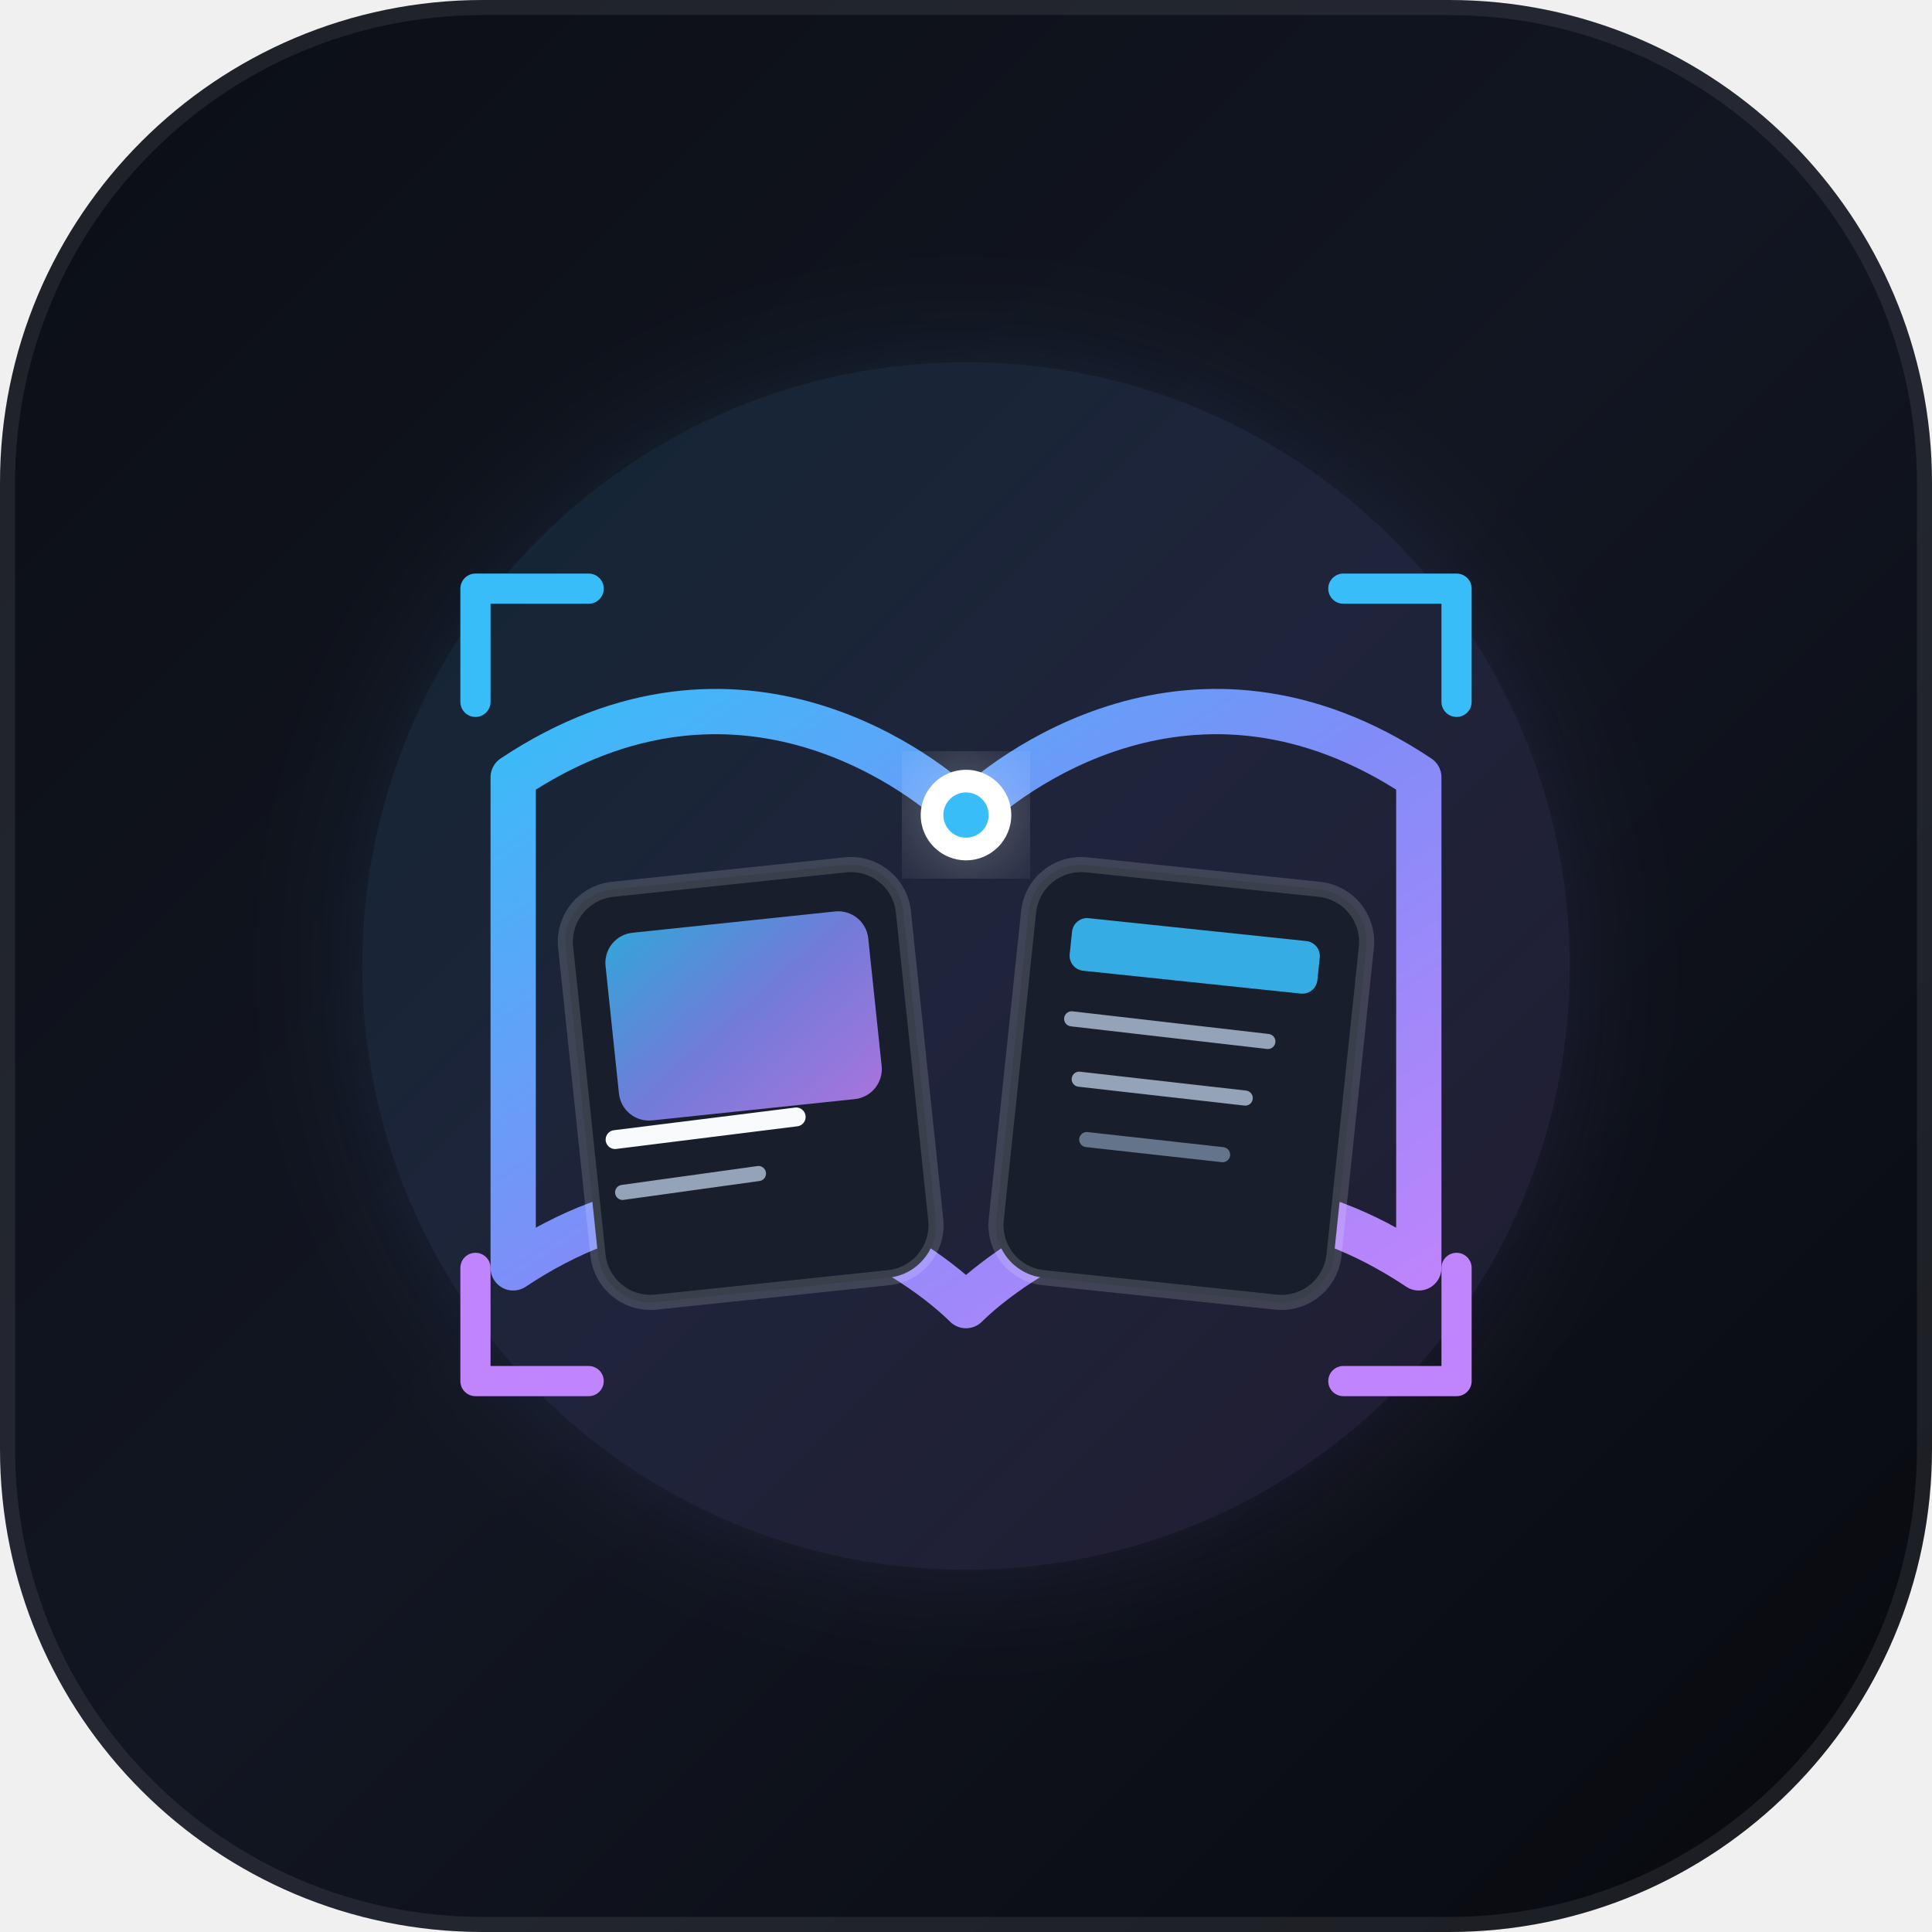
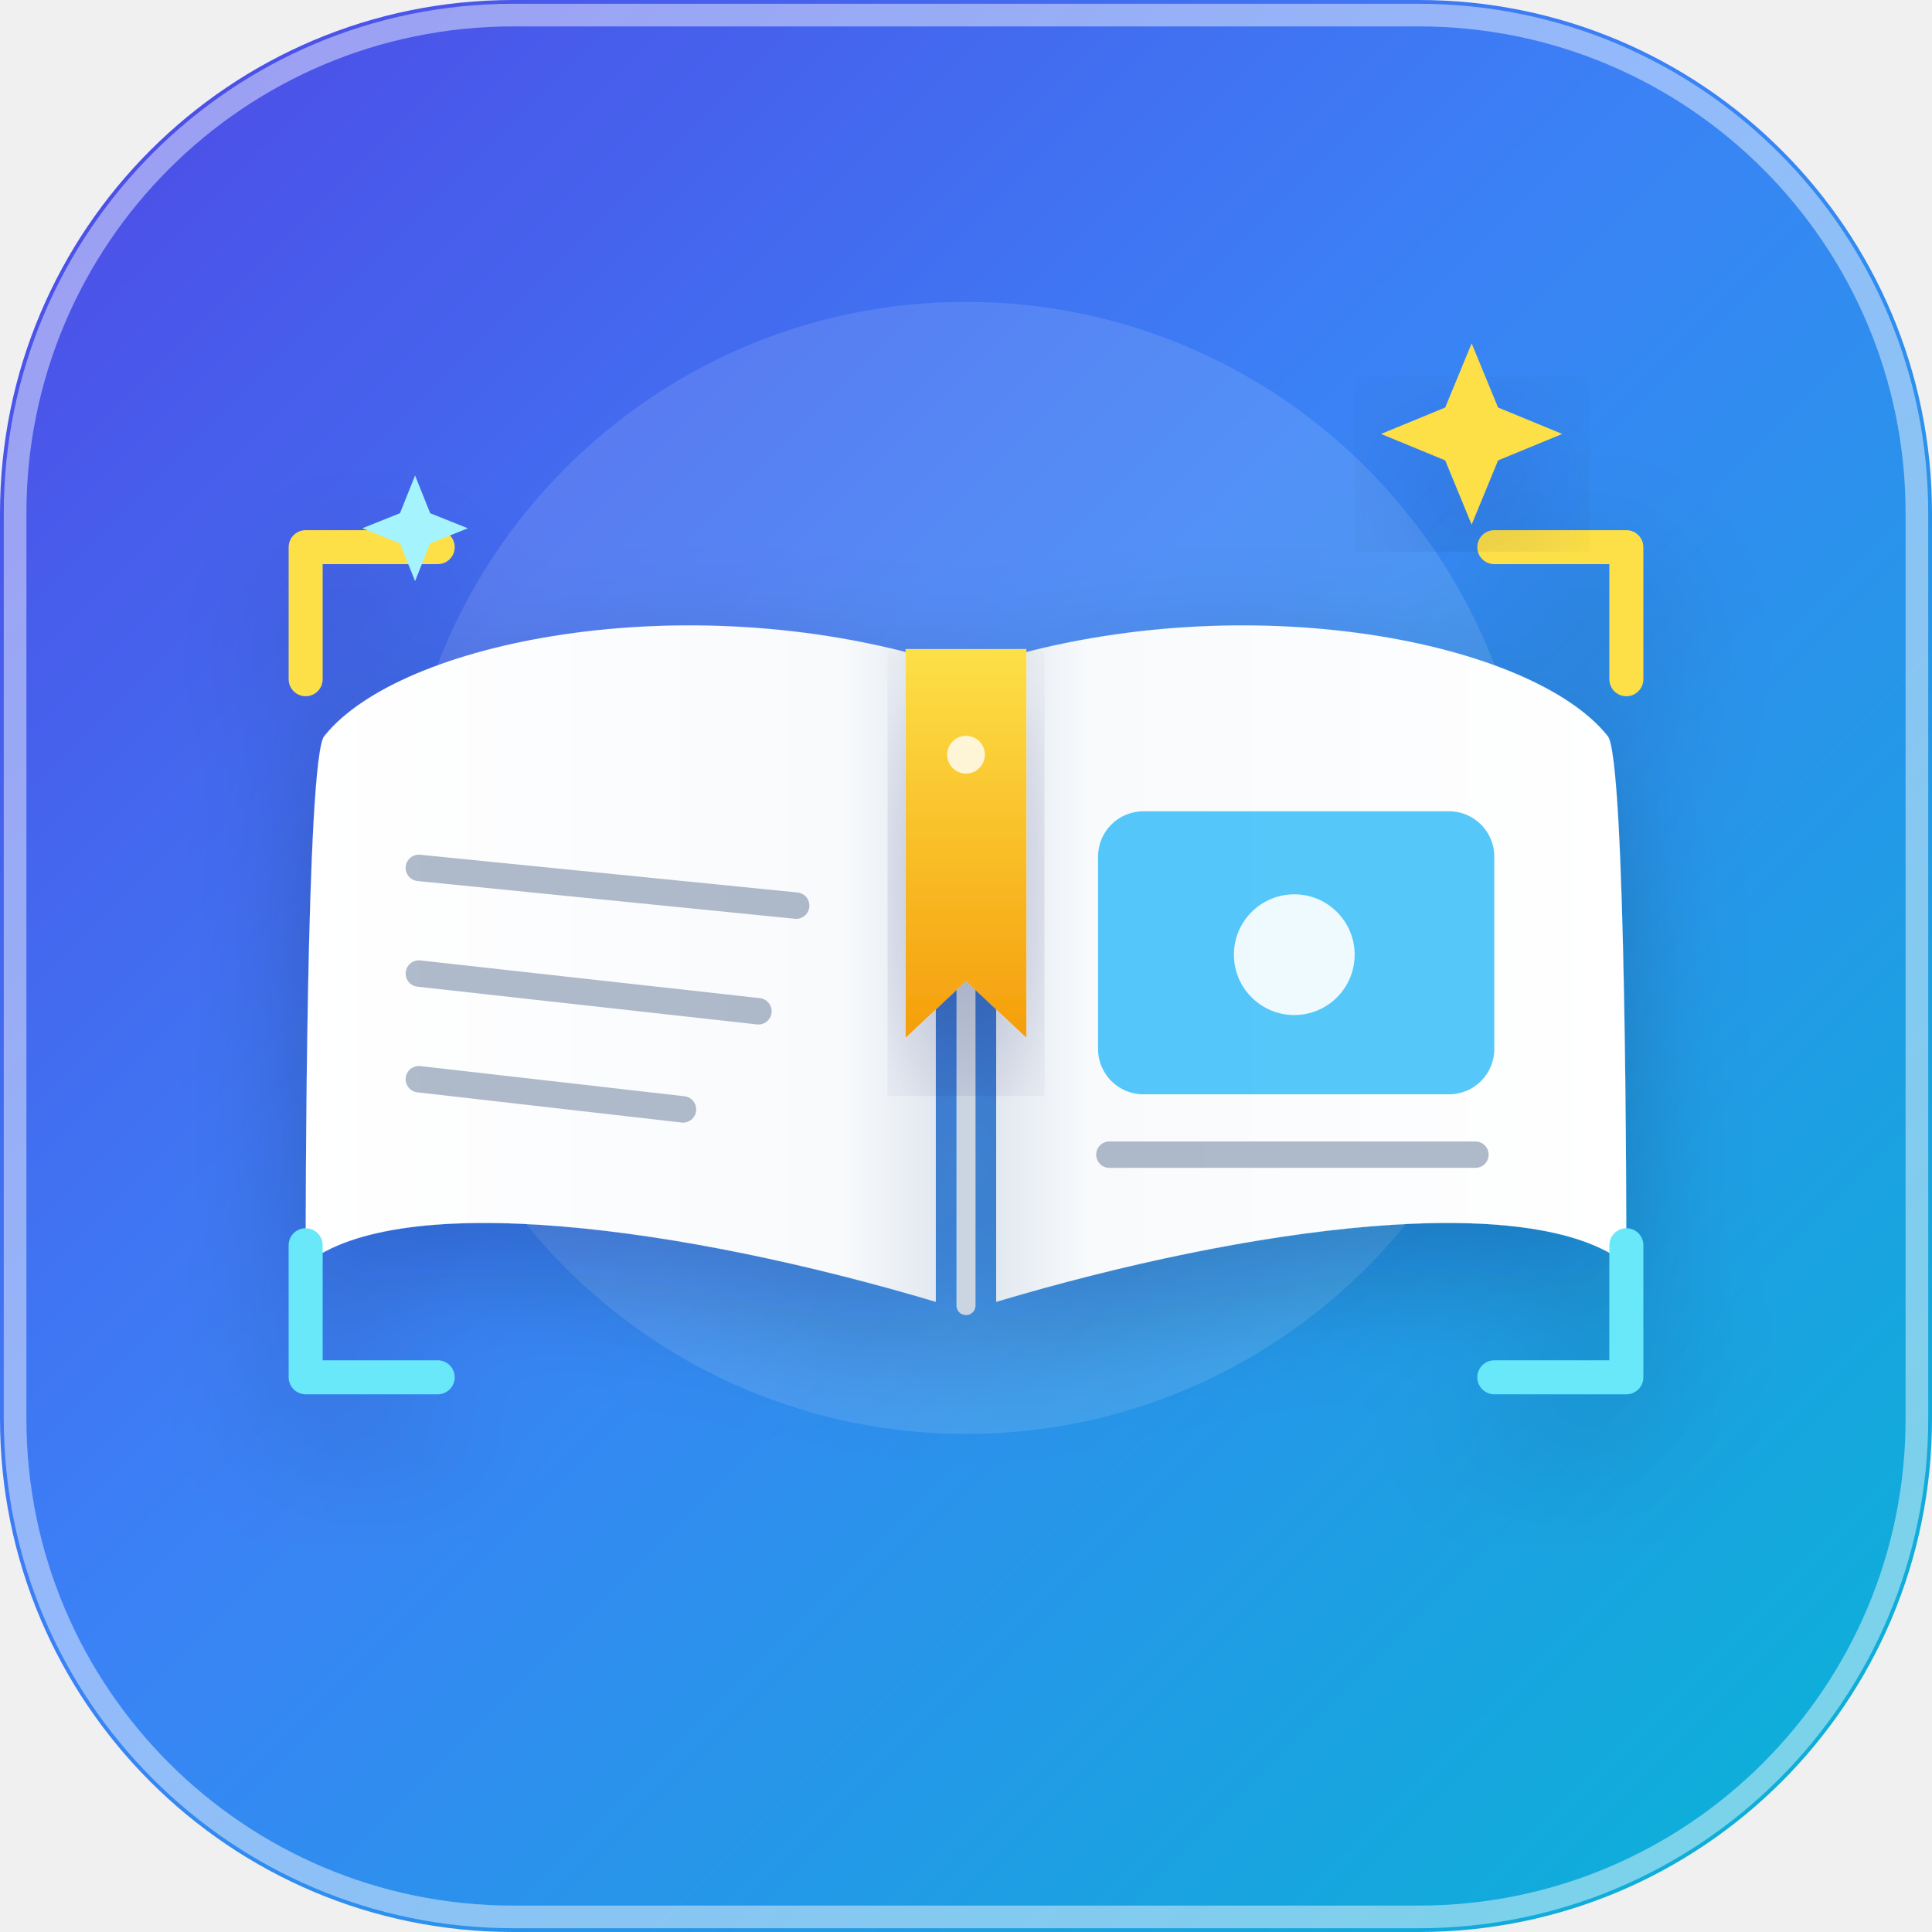
<svg xmlns="http://www.w3.org/2000/svg" viewBox="0 0 512 512" width="512" height="512">
  <defs>
-     <linearGradient id="bgGrad" x1="0%" y1="0%" x2="100%" y2="100%">
-       <stop offset="0%" stop-color="#0b0e14" />
-       <stop offset="50%" stop-color="#121622" />
-       <stop offset="100%" stop-color="#07090d" />
+     <linearGradient id="logoBgGrad" x1="0%" y1="0%" x2="100%" y2="100%">
+       <stop offset="0%" stop-color="#4f46e5" />
+       <stop offset="45%" stop-color="#3b82f6" />
+       <stop offset="100%" stop-color="#06b6d4" />
    </linearGradient>
-     <linearGradient id="accentGrad" x1="0%" y1="0%" x2="100%" y2="100%">
-       <stop offset="0%" stop-color="#38bdf8" />
-       <stop offset="50%" stop-color="#818cf8" />
-       <stop offset="100%" stop-color="#c084fc" />
+     <linearGradient id="bookmarkGrad" x1="0%" y1="0%" x2="0%" y2="100%">
+       <stop offset="0%" stop-color="#fde047" />
+       <stop offset="100%" stop-color="#f59e0b" />
    </linearGradient>
-     <linearGradient id="pageGrad" x1="0%" y1="0%" x2="100%" y2="100%">
+     <linearGradient id="leftPageGrad" x1="0%" y1="0%" x2="100%" y2="0%">
      <stop offset="0%" stop-color="#ffffff" />
-       <stop offset="100%" stop-color="#cbd5e1" />
+       <stop offset="85%" stop-color="#f8fafc" />
+       <stop offset="100%" stop-color="#e2e8f0" />
    </linearGradient>
-     <filter id="glowFilter" x="-20%" y="-20%" width="140%" height="140%">
-       <feGaussianBlur stdDeviation="16" result="blur" />
-       <feComposite in="SourceGraphic" in2="blur" operator="over" />
+     <linearGradient id="rightPageGrad" x1="0%" y1="0%" x2="100%" y2="0%">
+       <stop offset="0%" stop-color="#e2e8f0" />
+       <stop offset="15%" stop-color="#f8fafc" />
+       <stop offset="100%" stop-color="#ffffff" />
+     </linearGradient>
+     <filter id="softShadow" x="-15%" y="-15%" width="130%" height="130%">
+       <feDropShadow dx="0" dy="16" stdDeviation="20" flood-color="#1e1b4b" flood-opacity="0.32" />
+     </filter>
+     <filter id="bookShadow" x="-20%" y="-20%" width="140%" height="140%">
+       <feDropShadow dx="0" dy="12" stdDeviation="16" flood-color="#0f172a" flood-opacity="0.22" />
    </filter>
  </defs>
-   <rect width="512" height="512" rx="128" fill="url(#bgGrad)" />
-   <rect width="508" height="508" x="2" y="2" rx="126" fill="none" stroke="rgba(255,255,255,0.08)" stroke-width="4" />
-   <circle cx="256" cy="256" r="160" fill="url(#accentGrad)" opacity="0.12" filter="url(#glowFilter)" />
-   <g transform="translate(256, 256)">
-     <path d="M -120, -50 C -60, -90 -10, -50 0, -40 C 10, -50 60, -90 120, -50 L 120, 80 C 60, 40 10, 80 0, 90 C -10, 80 -60, 40 -120, 80 Z" fill="none" stroke="url(#accentGrad)" stroke-width="12" stroke-linecap="round" stroke-linejoin="round" />
-     <rect x="-105" y="-30" width="90" height="110" rx="14" fill="#181e2b" stroke="rgba(255,255,255,0.15)" stroke-width="4" transform="rotate(-6)" />
-     <rect x="-95" y="-18" width="70" height="50" rx="8" fill="url(#accentGrad)" opacity="0.85" transform="rotate(-6)" />
-     <line x1="-93" y1="46" x2="-45" y2="40" stroke="#f8fafc" stroke-width="5" stroke-linecap="round" />
-     <line x1="-91" y1="60" x2="-55" y2="55" stroke="#94a3b8" stroke-width="4" stroke-linecap="round" />
-     <rect x="15" y="-30" width="90" height="110" rx="14" fill="#181e2b" stroke="rgba(255,255,255,0.15)" stroke-width="4" transform="rotate(6)" />
-     <rect x="27" y="-16" width="66" height="14" rx="4" fill="#38bdf8" opacity="0.9" transform="rotate(6)" />
-     <line x1="28" y1="14" x2="80" y2="20" stroke="#94a3b8" stroke-width="4" stroke-linecap="round" />
-     <line x1="30" y1="30" x2="74" y2="35" stroke="#94a3b8" stroke-width="4" stroke-linecap="round" />
-     <line x1="32" y1="46" x2="68" y2="50" stroke="#64748b" stroke-width="4" stroke-linecap="round" />
-     <path d="M -130, -100 L -100, -100 M -130, -100 L -130, -70" stroke="#38bdf8" stroke-width="8" stroke-linecap="round" />
-     <path d="M 130, -100 L 100, -100 M 130, -100 L 130, -70" stroke="#38bdf8" stroke-width="8" stroke-linecap="round" />
-     <path d="M -130, 110 L -100, 110 M -130, 110 L -130, 80" stroke="#c084fc" stroke-width="8" stroke-linecap="round" />
-     <path d="M 130, 110 L 100, 110 M 130, 110 L 130, 80" stroke="#c084fc" stroke-width="8" stroke-linecap="round" />
-     <circle cx="0" cy="-40" r="12" fill="#ffffff" filter="url(#glowFilter)" />
-     <circle cx="0" cy="-40" r="6" fill="#38bdf8" />
+   <rect width="512" height="512" rx="136" fill="url(#logoBgGrad)" />
+   <rect width="504" height="504" x="4" y="4" rx="132" fill="none" stroke="rgba(255, 255, 255, 0.45)" stroke-width="6" />
+   <circle cx="256" cy="230" r="150" fill="#ffffff" opacity="0.12" />
+   <g transform="translate(256, 260)" filter="url(#bookShadow)">
+     <path d="M -8 -85 C -75 -105 -150 -90 -170 -65 C -175 -60 -175 65 -175 75 C -150 55 -75 65 -8 85 Z" fill="url(#leftPageGrad)" />
+     <line x1="-145" y1="-30" x2="-45" y2="-20" stroke="#94a3b8" stroke-width="7" stroke-linecap="round" opacity="0.75" />
+     <line x1="-145" y1="-2" x2="-55" y2="8" stroke="#94a3b8" stroke-width="7" stroke-linecap="round" opacity="0.75" />
+     <line x1="-145" y1="26" x2="-75" y2="34" stroke="#94a3b8" stroke-width="7" stroke-linecap="round" opacity="0.75" />
+     <path d="M 8 -85 C 75 -105 150 -90 170 -65 C 175 -60 175 65 175 75 C 150 55 75 65 8 85 Z" fill="url(#rightPageGrad)" />
+     <rect x="35" y="-45" width="105" height="75" rx="12" fill="#38bdf8" opacity="0.85" />
+     <circle cx="87" cy="-7" r="16" fill="#ffffff" opacity="0.9" />
+     <line x1="38" y1="46" x2="135" y2="46" stroke="#94a3b8" stroke-width="7" stroke-linecap="round" opacity="0.75" />
+     <line x1="0" y1="-84" x2="0" y2="86" stroke="#cbd5e1" stroke-width="5" stroke-linecap="round" />
+     <path d="M -16 -88 L 16 -88 L 16 15 L 0 0 L -16 15 Z" fill="url(#bookmarkGrad)" filter="url(#softShadow)" />
+     <circle cx="0" cy="-60" r="5" fill="#ffffff" opacity="0.8" />
+     <path d="M -175 -115 L -140 -115 M -175 -115 L -175 -80" stroke="#fde047" stroke-width="9" stroke-linecap="round" />
+     <path d="M 175 -115 L 140 -115 M 175 -115 L 175 -80" stroke="#fde047" stroke-width="9" stroke-linecap="round" />
+     <path d="M -175 105 L -140 105 M -175 105 L -175 70" stroke="#67e8f9" stroke-width="9" stroke-linecap="round" />
+     <path d="M 175 105 L 140 105 M 175 105 L 175 70" stroke="#67e8f9" stroke-width="9" stroke-linecap="round" />
+   </g>
+   <g transform="translate(390, 115)">
+     <polygon points="0,-24 7,-7 24,0 7,7 0,24 -7,7 -24,0 -7,-7" fill="#fde047" filter="url(#softShadow)" />
+   </g>
+   <g transform="translate(110, 140)">
+     <polygon points="0,-14 4,-4 14,0 4,4 0,14 -4,4 -14,0 -4,-4" fill="#a5f3fc" />
  </g>
</svg>
